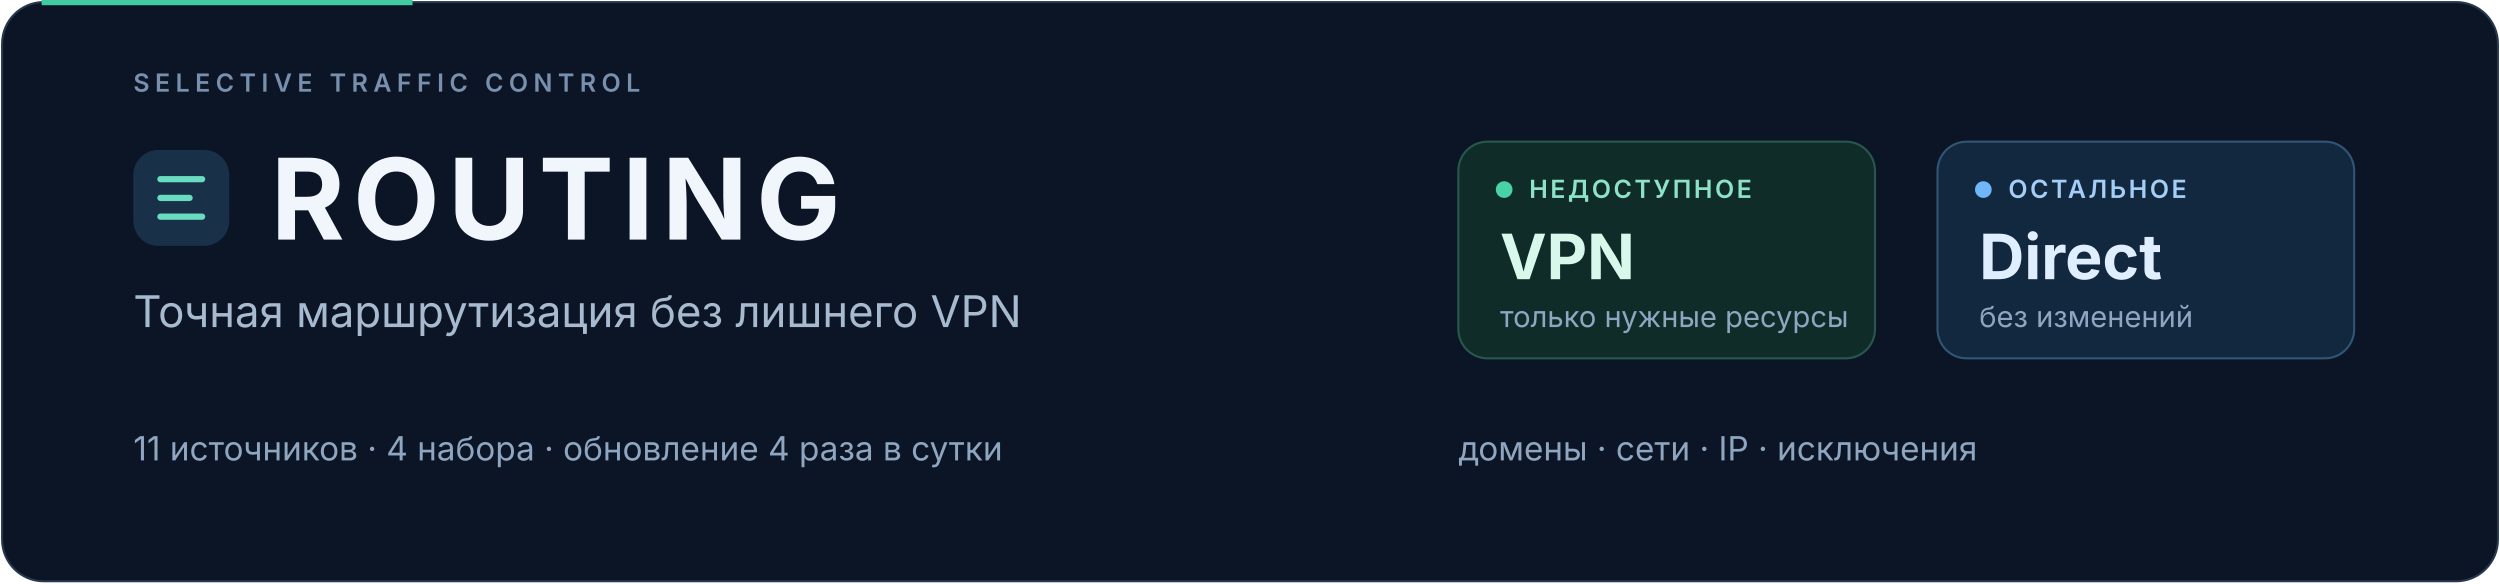
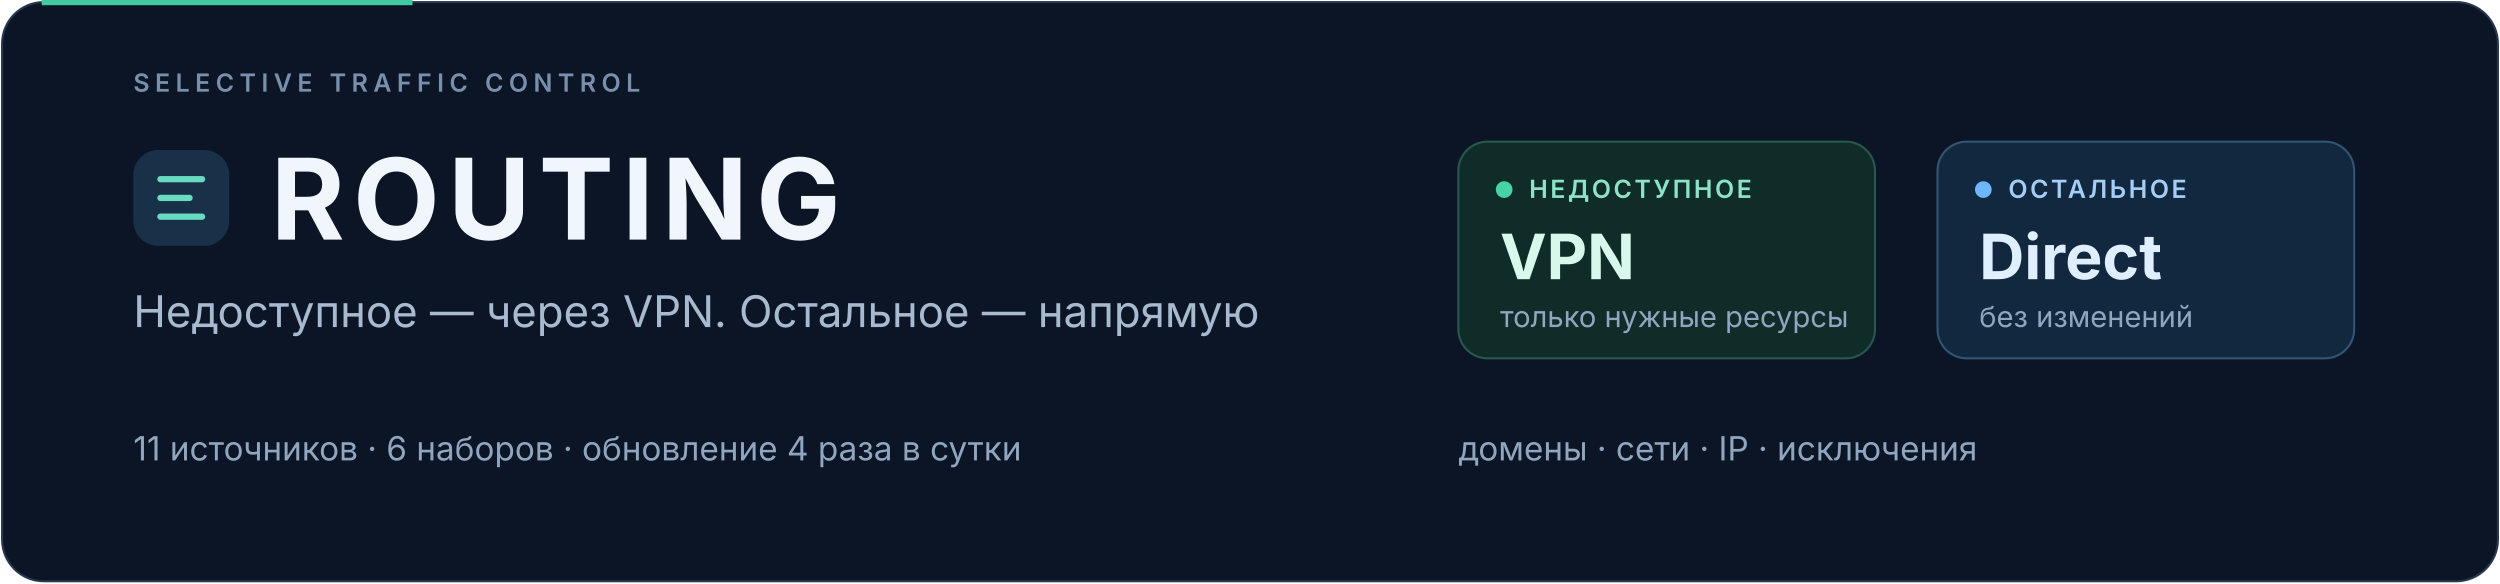
<svg xmlns="http://www.w3.org/2000/svg" width="1200" height="280" viewBox="0 0 1200 280" role="img" aria-labelledby="title desc">
  <defs>
    <style>
      .overline{font:600 12px system-ui,-apple-system,"Segoe UI",sans-serif;letter-spacing:2.6px;fill:#7890ad}
      .brand{font:650 54px system-ui,-apple-system,"Segoe UI",sans-serif;letter-spacing:4px;fill:#f1f6fd}
      .subtitle{font:400 21px system-ui,-apple-system,"Segoe UI",sans-serif;fill:#a8bad0}
      .stats{font:400 16px system-ui,-apple-system,"Segoe UI",sans-serif;fill:#8fa6c0}
      .card-label{font:600 12px system-ui,-apple-system,"Segoe UI",sans-serif;letter-spacing:1.2px}
      .card-value{font:650 30px system-ui,-apple-system,"Segoe UI",sans-serif}
      .card-note{font:400 14px system-ui,-apple-system,"Segoe UI",sans-serif;fill:#8fa6c0}
    </style>
  </defs>
  <rect x="1" y="1" width="1198" height="278" rx="20" fill="#0c1525" stroke="#26374e" />
  <path d="M20 1H198" stroke="#42caa0" stroke-width="3" />
  <g transform="translate(64 44)">
    <text x="0" y="0" class="overline">SELECTIVE TRAFFIC CONTROL</text>
    <rect x="0" y="28" width="46" height="46" rx="12" fill="#183149" />
    <path d="M13 42h20M13 51h14M13 60h20" fill="none" stroke="#68dbc0" stroke-width="3" stroke-linecap="round" />
    <text x="66" y="71" class="brand">ROUTING</text>
-     <text x="0" y="113" class="subtitle">Точная маршрутизация без лишнего VPN</text>
-     <text x="0" y="177" class="stats">11 источников  ·  4 набора  ·  обновление 4 раза в сутки</text>
+     <text x="0" y="113" class="subtitle">Недоступное — через VPN. Остальное — напрямую</text>
+     <text x="0" y="177" class="stats">11 источников  ·  6 наборов  ·  обновление 4 раза в сутки</text>
  </g>
  <g transform="translate(700 68)">
    <rect width="200" height="104" rx="14" fill="#102c29" stroke="#28574e" />
    <circle cx="22" cy="23" r="4" fill="#48d3a7" />
    <text x="34" y="27" class="card-label" fill="#8ee2c8">НЕДОСТУПНОЕ</text>
    <text x="20" y="66" class="card-value" fill="#d8f8ec">VPN</text>
    <text x="20" y="89" class="card-note">только нужные ресурсы</text>
    <rect x="230" width="200" height="104" rx="14" fill="#12283f" stroke="#315574" />
    <circle cx="252" cy="23" r="4" fill="#6fb6fa" />
    <text x="264" y="27" class="card-label" fill="#a4cef7">ОСТАЛЬНОЕ</text>
    <text x="250" y="66" class="card-value" fill="#e0efff">Direct</text>
    <text x="250" y="89" class="card-note">без изменений</text>
    <text x="0" y="153" class="stats">домены  ·  сети  ·  IP  ·  исключения</text>
  </g>
</svg>
